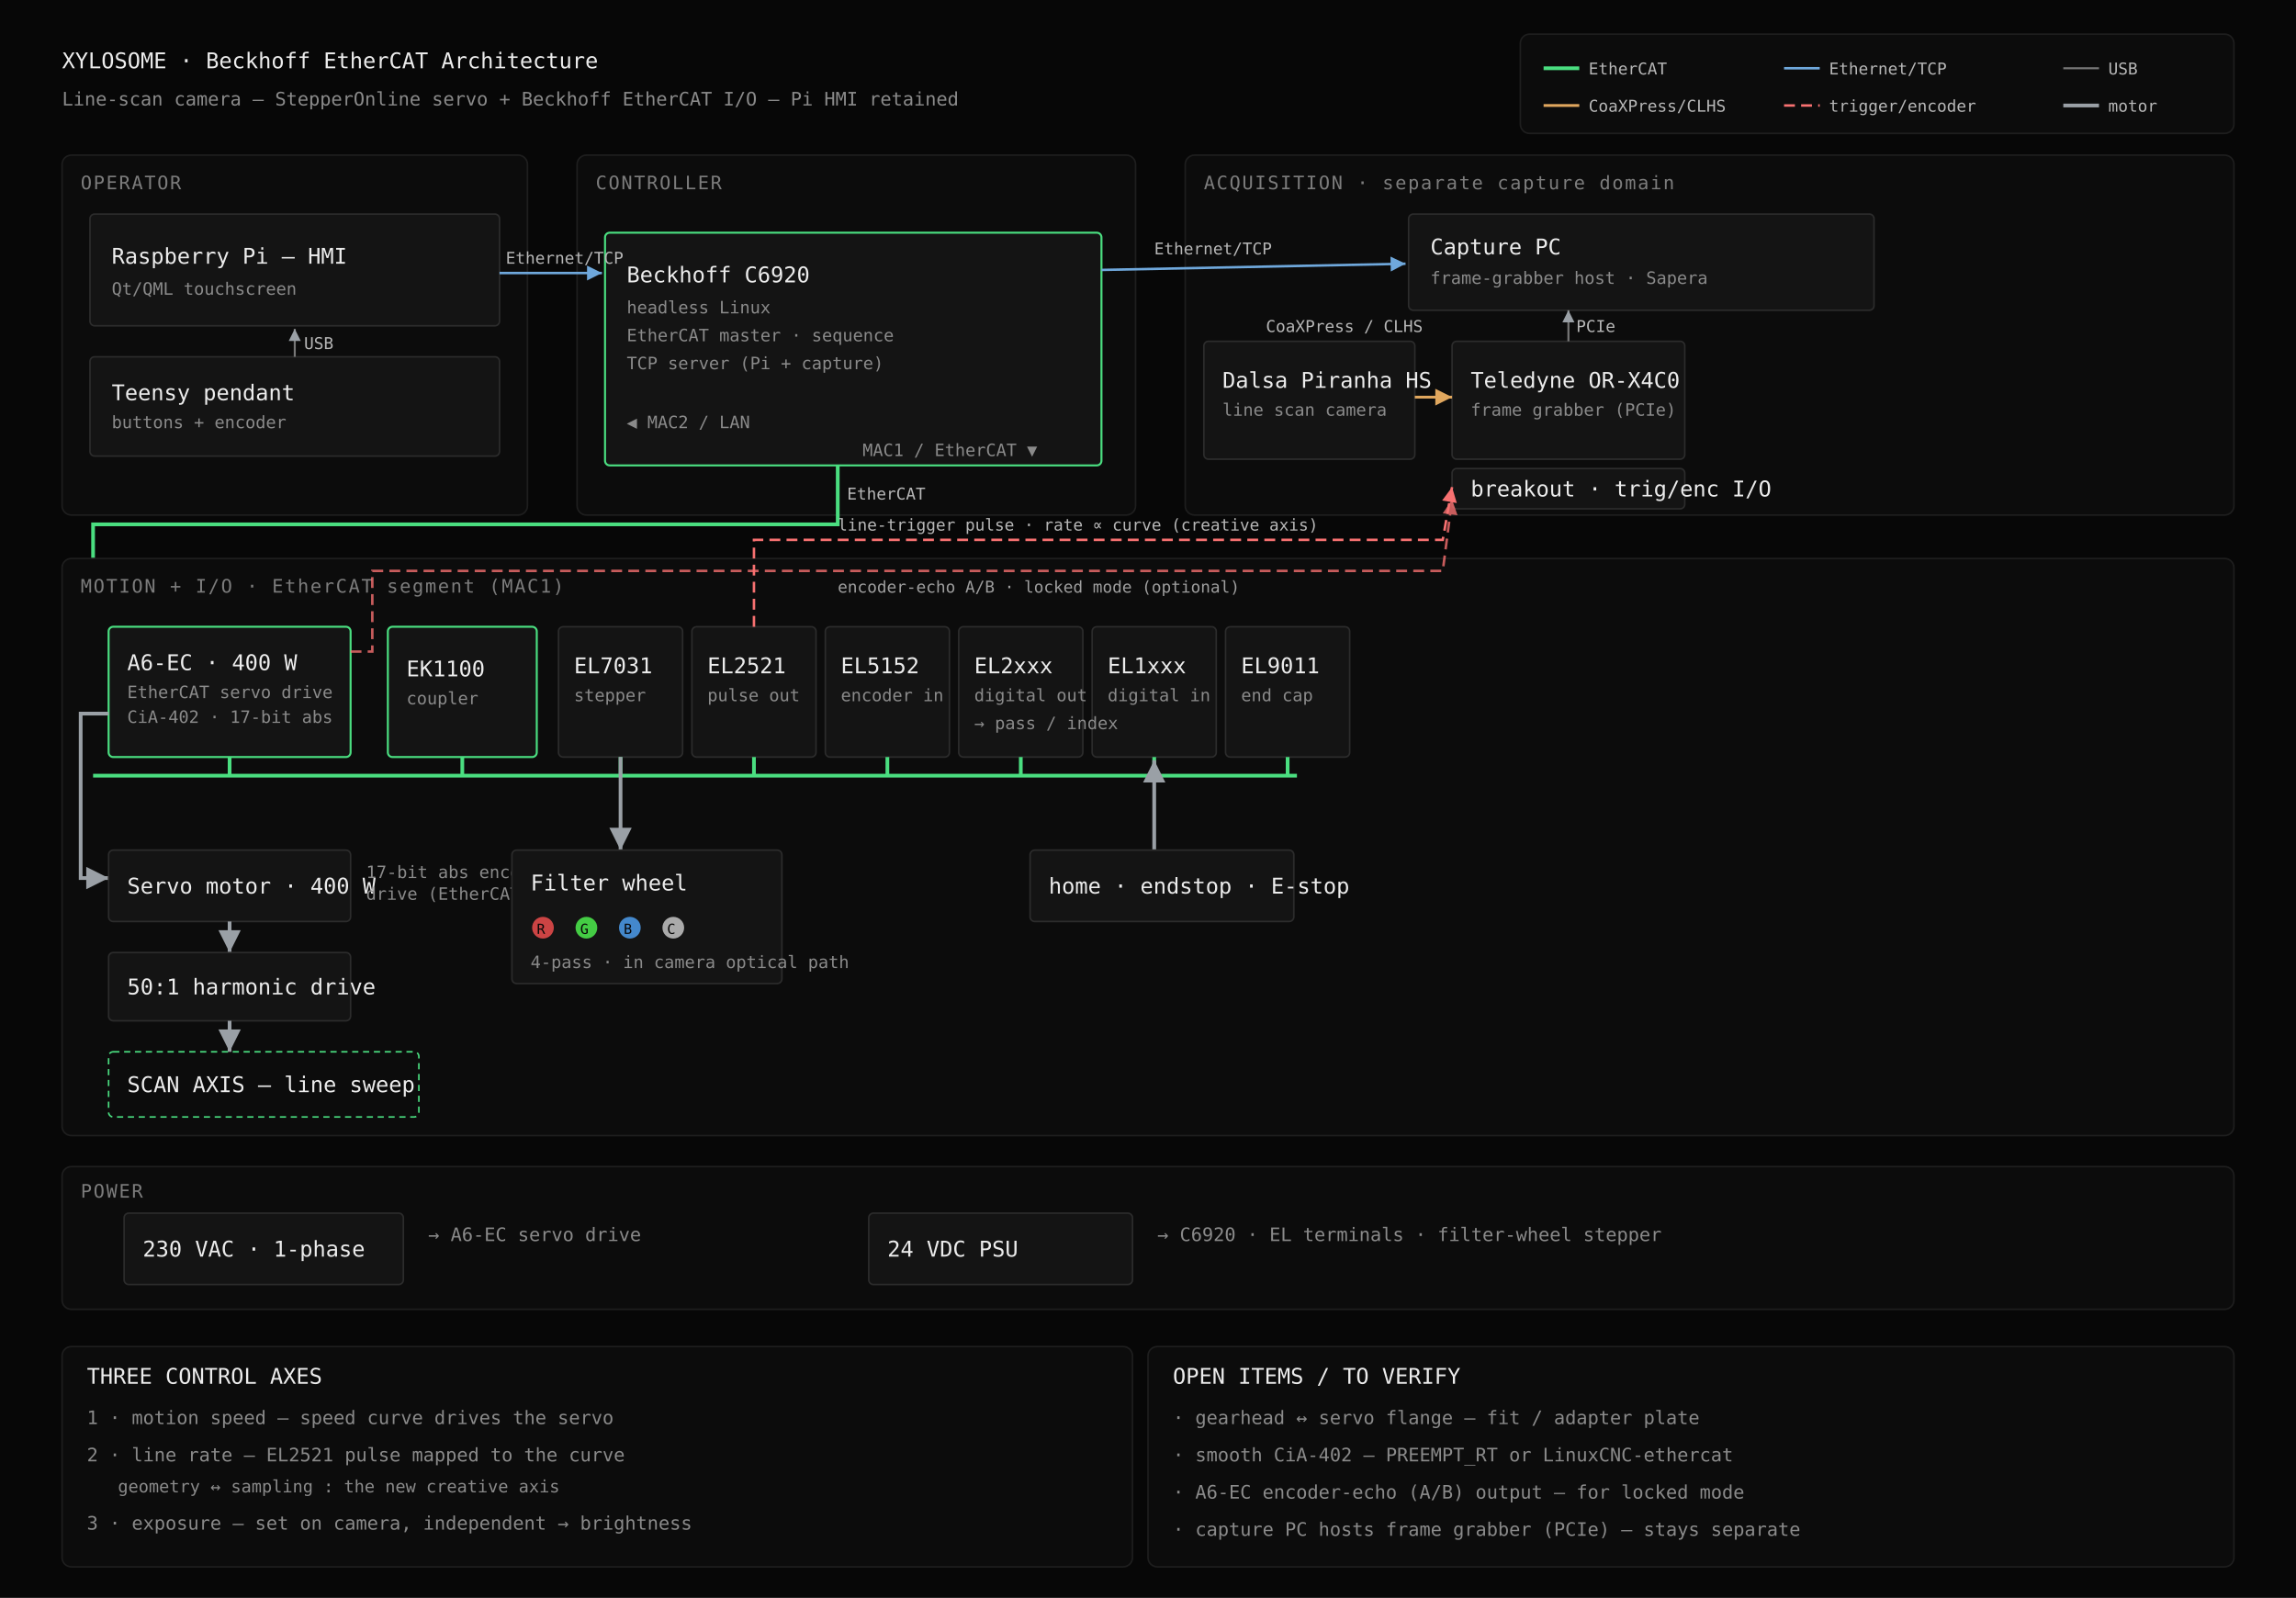
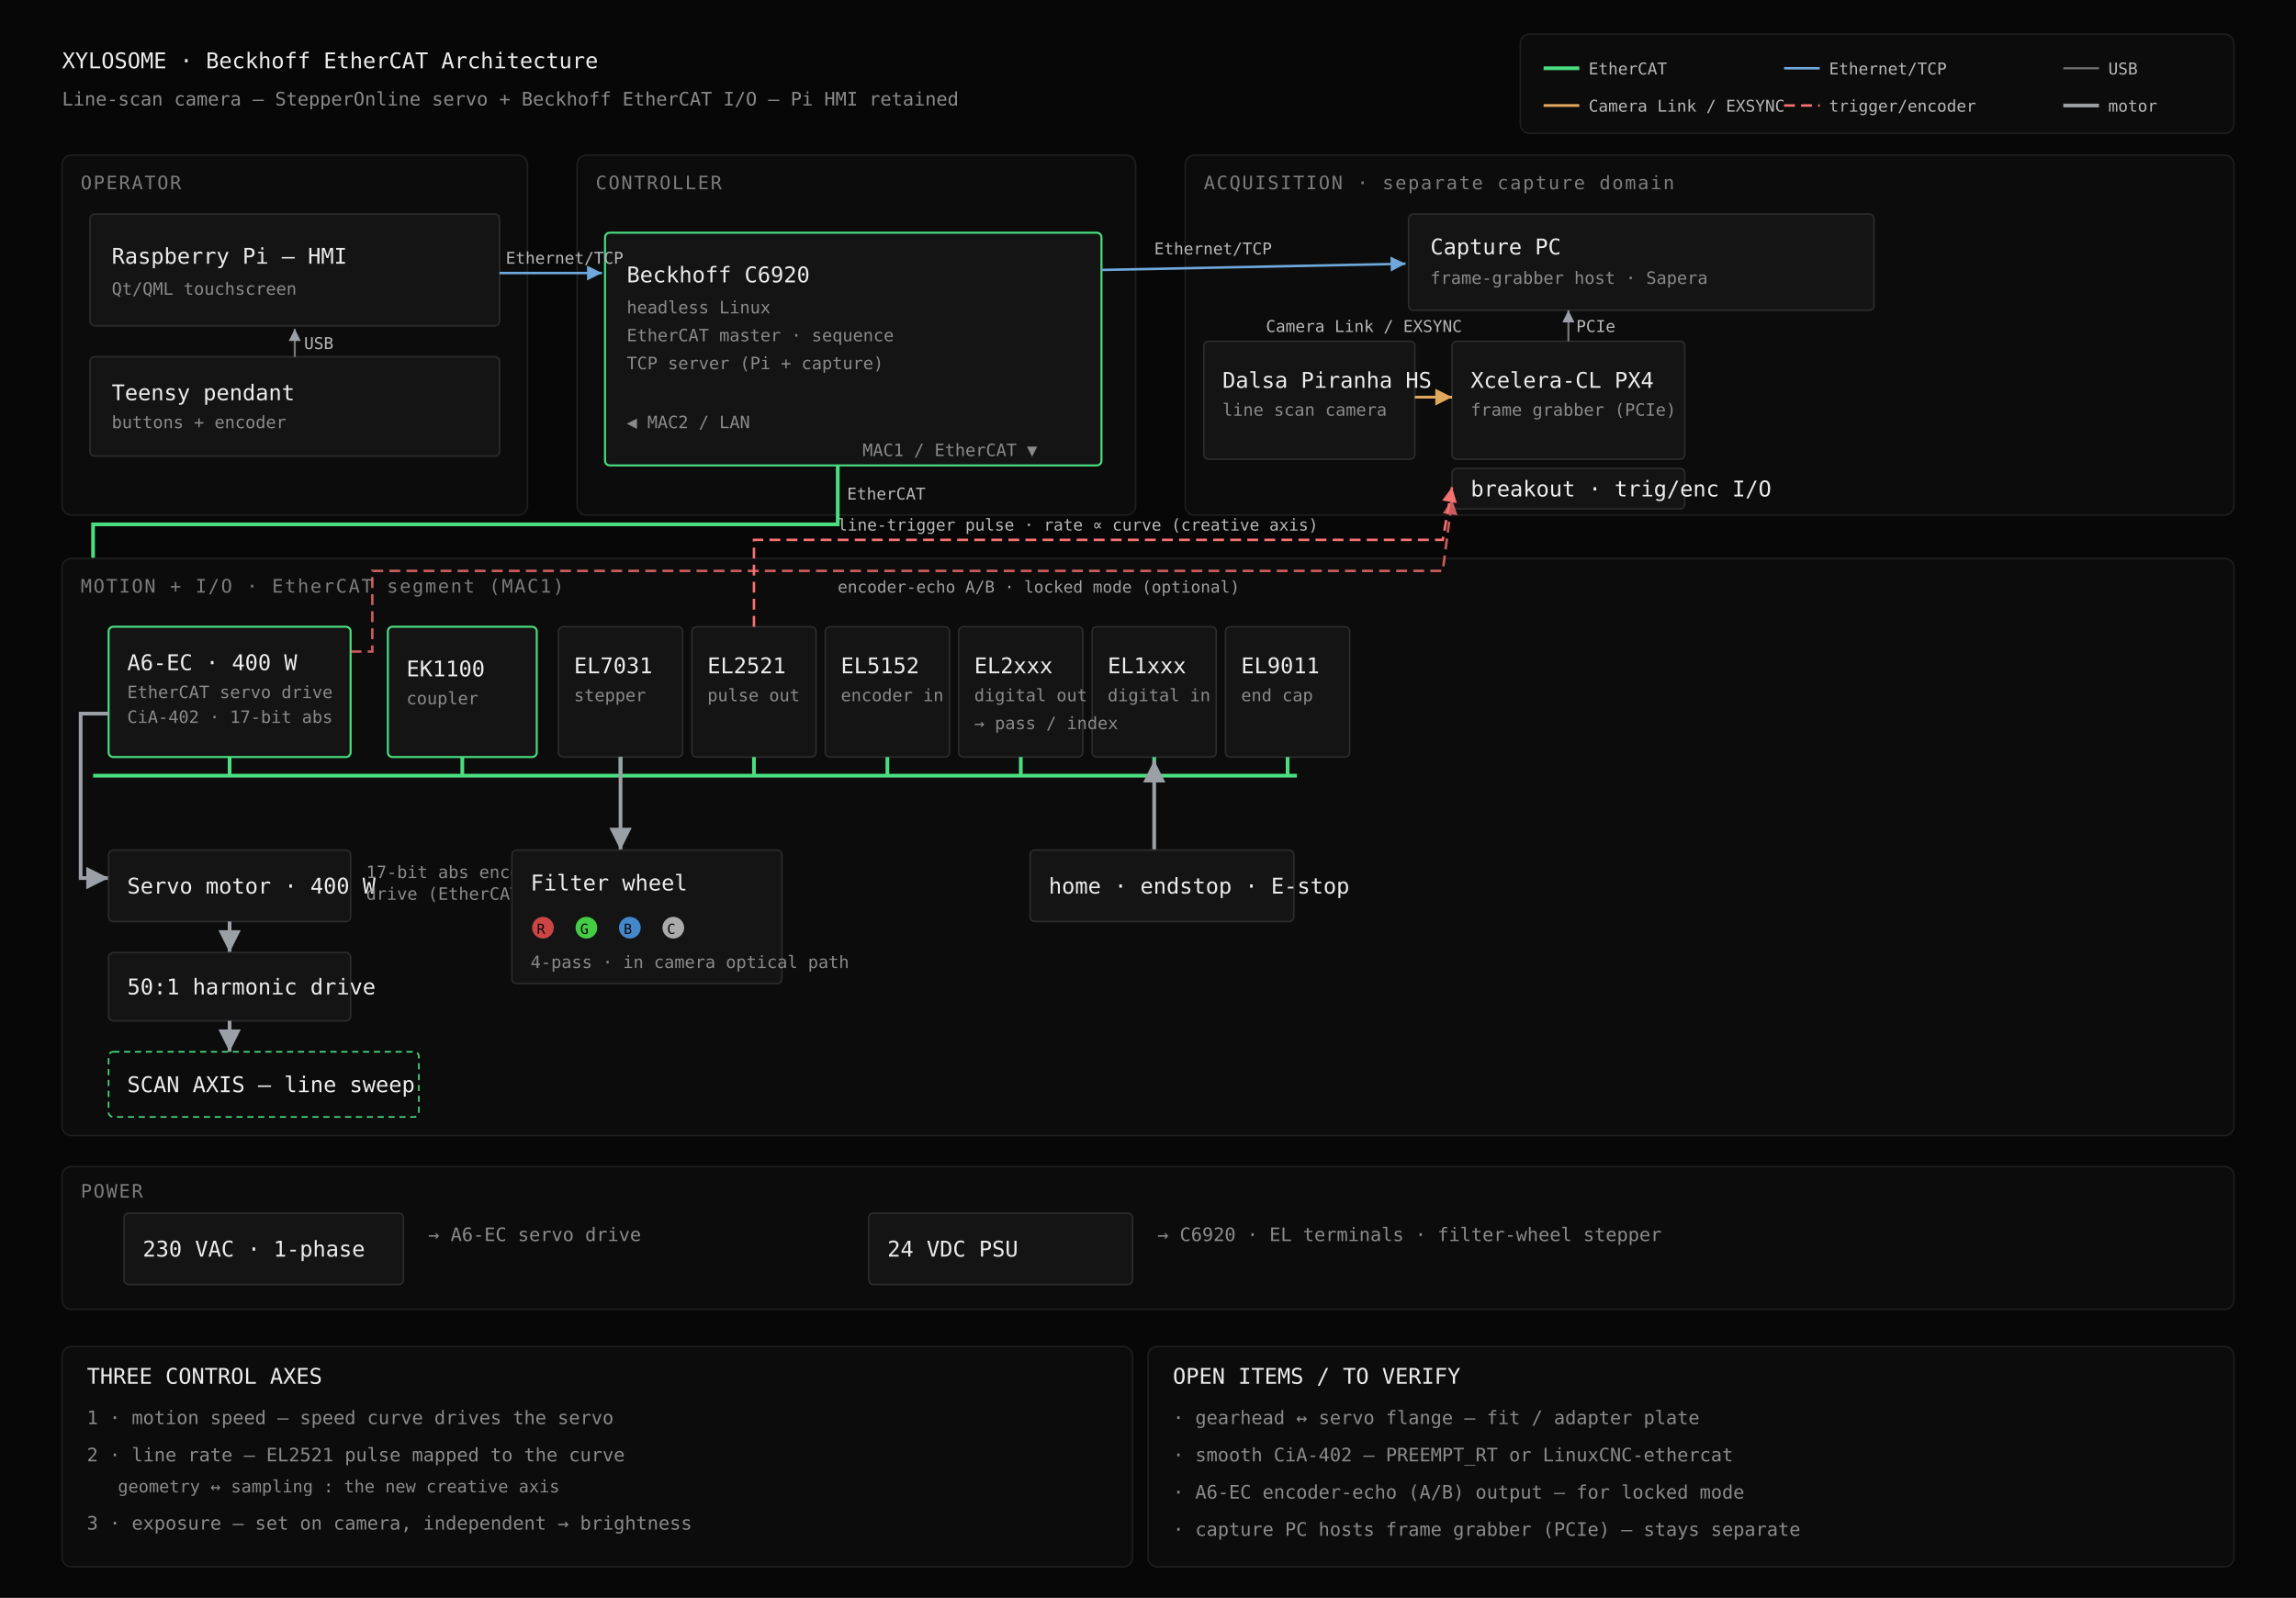
<svg xmlns="http://www.w3.org/2000/svg" viewBox="0 0 1480 1030" width="1480" height="1030" font-family="'DejaVu Sans Mono','Courier New',monospace">
  <defs>
    <marker id="aR" markerWidth="9" markerHeight="9" refX="6" refY="3" orient="auto">
      <path d="M0,0 L6,3 L0,6 Z" fill="#F87171" />
    </marker>
    <marker id="aG" markerWidth="9" markerHeight="9" refX="6" refY="3" orient="auto">
      <path d="M0,0 L6,3 L0,6 Z" fill="#4ADE80" />
    </marker>
    <marker id="aB" markerWidth="9" markerHeight="9" refX="6" refY="3" orient="auto">
      <path d="M0,0 L6,3 L0,6 Z" fill="#6FA8DC" />
    </marker>
    <marker id="aGr" markerWidth="9" markerHeight="9" refX="6" refY="3" orient="auto">
      <path d="M0,0 L6,3 L0,6 Z" fill="#9AA0A6" />
    </marker>
    <marker id="aA" markerWidth="9" markerHeight="9" refX="6" refY="3" orient="auto">
      <path d="M0,0 L6,3 L0,6 Z" fill="#E0A75E" />
    </marker>
    <style>
text{font-family:'DejaVu Sans Mono','Courier New',monospace}
.t{fill:#ECECEC;font-size:14px}.s{fill:#8A8A8A;font-size:11px}.sm{fill:#8A8A8A;font-size:12px}
.zl{fill:#7C7C7C;font-size:12px;letter-spacing:1px}.lab{fill:#B7B7B7;font-size:10.5px}
.panel{fill:#0C0C0C;stroke:#1E1E1E;stroke-width:1}
.box{fill:#141414;stroke:#2C2C2C;stroke-width:1}.bA{fill:#141414;stroke:#4ADE80;stroke-width:1.3}
.eecat{stroke:#4ADE80;stroke-width:2.4;fill:none}.elan{stroke:#6FA8DC;stroke-width:1.6;fill:none}
.eusb{stroke:#777;stroke-width:1.3;fill:none}.ecam{stroke:#E0A75E;stroke-width:1.8;fill:none}
.esig{stroke:#F87171;stroke-width:1.6;fill:none;stroke-dasharray:7 4}.emech{stroke:#9AA0A6;stroke-width:2.4;fill:none}
</style>
  </defs>
  <rect x="0" y="0" width="1480" height="1030" fill="#070707" />
  <text x="40" y="44" class="t" font-size="22" fill="#4ADE80">XYLOSOME · Beckhoff EtherCAT Architecture</text>
  <text x="40" y="68" class="sm" fill="#888">Line-scan camera — StepperOnline servo + Beckhoff EtherCAT I/O — Pi HMI retained</text>
  <rect x="980" y="22" width="460" height="64" class="panel" rx="6" />
  <line x1="995" y1="44" x2="1018" y2="44" class="eecat" />
  <text x="1024" y="48" class="lab">EtherCAT</text>
  <line x1="1150" y1="44" x2="1173" y2="44" class="elan" />
  <text x="1179" y="48" class="lab">Ethernet/TCP</text>
  <line x1="1330" y1="44" x2="1353" y2="44" class="eusb" />
  <text x="1359" y="48" class="lab">USB</text>
  <line x1="995" y1="68" x2="1018" y2="68" class="ecam" />
-   <text x="1024" y="72" class="lab">CoaXPress/CLHS</text>
+   <text x="1024" y="72" class="lab">Camera Link / EXSYNC</text>
  <line x1="1150" y1="68" x2="1173" y2="68" class="esig" />
  <text x="1179" y="72" class="lab">trigger/encoder</text>
  <line x1="1330" y1="68" x2="1353" y2="68" class="emech" />
  <text x="1359" y="72" class="lab">motor</text>
  <rect x="40" y="100" width="300" height="232" class="panel" rx="6" />
  <text x="52" y="122" class="zl">OPERATOR</text>
  <rect x="372" y="100" width="360" height="232" class="panel" rx="6" />
  <text x="384" y="122" class="zl">CONTROLLER</text>
  <rect x="764" y="100" width="676" height="232" class="panel" rx="6" />
  <text x="776" y="122" class="zl">ACQUISITION · separate capture domain</text>
  <rect x="58" y="138" width="264" height="72" class="box" rx="3" />
  <text x="72" y="170" class="t">Raspberry Pi — HMI</text>
  <text x="72" y="190" class="s">Qt/QML touchscreen</text>
  <rect x="58" y="230" width="264" height="64" class="box" rx="3" />
  <text x="72" y="258" class="t">Teensy pendant</text>
  <text x="72" y="276" class="s">buttons + encoder</text>
  <line x1="190" y1="230" x2="190" y2="212" class="eusb" marker-end="url(#aGr)" />
  <text x="196" y="225" class="lab">USB</text>
  <rect x="390" y="150" width="320" height="150" class="bA" rx="3" />
  <text x="404" y="182" class="t">Beckhoff C6920</text>
  <text x="404" y="202" class="s">headless Linux</text>
  <text x="404" y="220" class="s">EtherCAT master · sequence</text>
  <text x="404" y="238" class="s">TCP server (Pi + capture)</text>
  <text x="404" y="276" class="s" fill="#6FA8DC">◀ MAC2 / LAN</text>
  <text x="556" y="294" class="s" fill="#4ADE80">MAC1 / EtherCAT ▼</text>
  <rect x="908" y="138" width="300" height="62" class="box" rx="3" />
  <text x="922" y="164" class="t">Capture PC</text>
  <text x="922" y="183" class="s">frame-grabber host · Sapera</text>
  <rect x="776" y="220" width="136" height="76" class="box" rx="3" />
  <text x="788" y="250" class="t" font-size="13">Dalsa Piranha HS</text>
  <text x="788" y="268" class="s">line scan camera</text>
  <rect x="936" y="220" width="150" height="76" class="box" rx="3" />
-   <text x="948" y="250" class="t" font-size="13">Teledyne OR-X4C0</text>
+   <text x="948" y="250" class="t" font-size="13">Xcelera-CL PX4</text>
  <text x="948" y="268" class="s">frame grabber (PCIe)</text>
  <rect x="936" y="302" width="150" height="26" class="box" rx="3" />
  <text x="948" y="320" class="t" font-size="12">breakout · trig/enc I/O</text>
-   <text x="816" y="214" class="lab" fill="#E0A75E">CoaXPress / CLHS</text>
+   <text x="816" y="214" class="lab" fill="#E0A75E">Camera Link / EXSYNC</text>
  <line x1="912" y1="256" x2="936" y2="256" class="ecam" marker-end="url(#aA)" />
  <line x1="1011" y1="220" x2="1011" y2="200" class="eusb" marker-end="url(#aGr)" />
  <text x="1016" y="214" class="lab">PCIe</text>
  <line x1="322" y1="176" x2="388" y2="176" class="elan" marker-end="url(#aB)" />
  <text x="326" y="170" class="lab">Ethernet/TCP</text>
  <line x1="710" y1="174" x2="906" y2="170" class="elan" marker-end="url(#aB)" />
  <text x="744" y="164" class="lab">Ethernet/TCP</text>
  <path d="M540,300 L540,338 L60,338 L60,500" class="eecat" />
  <text x="546" y="322" class="lab" fill="#4ADE80">EtherCAT</text>
  <rect x="40" y="360" width="1400" height="372" class="panel" rx="6" />
  <text x="52" y="382" class="zl">MOTION + I/O · EtherCAT segment (MAC1)</text>
  <line x1="60" y1="500" x2="836" y2="500" class="eecat" />
  <rect x="70" y="404" width="156" height="84" class="bA" rx="3" />
  <text x="82" y="432" class="t" font-size="13">A6-EC · 400 W</text>
  <text x="82" y="450" class="s">EtherCAT servo drive</text>
  <text x="82" y="466" class="s">CiA-402 · 17-bit abs</text>
  <line x1="148" y1="488" x2="148" y2="500" class="eecat" />
  <rect x="250" y="404" width="96" height="84" class="bA" rx="3" />
  <text x="262" y="436" class="t" font-size="13">EK1100</text>
  <text x="262" y="454" class="s">coupler</text>
  <line x1="298" y1="488" x2="298" y2="500" class="eecat" />
  <rect x="360" y="404" width="80" height="84" class="box" rx="3" />
  <text x="370" y="434" class="t" font-size="13">EL7031</text>
  <text x="370" y="452" class="s" font-size="10">stepper</text>
  <line x1="400" y1="488" x2="400" y2="500" class="eecat" />
  <rect x="446" y="404" width="80" height="84" class="box" rx="3" />
  <text x="456" y="434" class="t" font-size="13">EL2521</text>
  <text x="456" y="452" class="s" font-size="10">pulse out</text>
  <line x1="486" y1="488" x2="486" y2="500" class="eecat" />
  <rect x="532" y="404" width="80" height="84" class="box" rx="3" />
  <text x="542" y="434" class="t" font-size="13">EL5152</text>
  <text x="542" y="452" class="s" font-size="10">encoder in</text>
  <line x1="572" y1="488" x2="572" y2="500" class="eecat" />
  <rect x="618" y="404" width="80" height="84" class="box" rx="3" />
  <text x="628" y="434" class="t" font-size="13">EL2xxx</text>
  <text x="628" y="452" class="s" font-size="10">digital out</text>
  <line x1="658" y1="488" x2="658" y2="500" class="eecat" />
  <rect x="704" y="404" width="80" height="84" class="box" rx="3" />
  <text x="714" y="434" class="t" font-size="13">EL1xxx</text>
  <text x="714" y="452" class="s" font-size="10">digital in</text>
  <line x1="744" y1="488" x2="744" y2="500" class="eecat" />
  <rect x="790" y="404" width="80" height="84" class="box" rx="3" />
  <text x="800" y="434" class="t" font-size="13">EL9011</text>
  <text x="800" y="452" class="s" font-size="10">end cap</text>
  <line x1="830" y1="488" x2="830" y2="500" class="eecat" />
  <path d="M70,460 L52,460 L52,566 L70,566" class="emech" marker-end="url(#aGr)" />
  <rect x="70" y="548" width="156" height="46" class="box" rx="3" />
  <text x="82" y="576" class="t" font-size="13">Servo motor · 400 W</text>
  <line x1="148" y1="594" x2="148" y2="614" class="emech" marker-end="url(#aGr)" />
  <rect x="70" y="614" width="156" height="44" class="box" rx="3" />
  <text x="82" y="641" class="t" font-size="13">50:1 harmonic drive</text>
  <line x1="148" y1="658" x2="148" y2="678" class="emech" marker-end="url(#aGr)" />
  <rect x="70" y="678" width="200" height="42" fill="none" stroke="#4ADE80" stroke-dasharray="4 3" rx="3" />
  <text x="82" y="704" class="t" fill="#4ADE80">SCAN AXIS — line sweep</text>
  <text x="236" y="566" class="s" font-size="10">17-bit abs encoder →</text>
  <text x="236" y="580" class="s" font-size="10">drive (EtherCAT)</text>
  <path d="M400,488 L400,548" class="emech" marker-end="url(#aGr)" />
  <rect x="330" y="548" width="174" height="86" class="box" rx="3" />
  <text x="342" y="574" class="t" font-size="13">Filter wheel</text>
  <circle cx="350" cy="598" r="7" fill="#CC4444" />
  <text x="346" y="602" font-size="9" fill="#070707">R</text>
  <circle cx="378" cy="598" r="7" fill="#44CC44" />
  <text x="374" y="602" font-size="9" fill="#070707">G</text>
  <circle cx="406" cy="598" r="7" fill="#4488CC" />
  <text x="402" y="602" font-size="9" fill="#070707">B</text>
  <circle cx="434" cy="598" r="7" fill="#AAAAAA" />
  <text x="430" y="602" font-size="9" fill="#070707">C</text>
  <text x="342" y="624" class="s" font-size="10">4-pass · in camera optical path</text>
  <path d="M744,548 L744,490" class="emech" marker-end="url(#aGr)" />
  <rect x="664" y="548" width="170" height="46" class="box" rx="3" />
  <text x="676" y="576" class="t" font-size="12">home · endstop · E-stop</text>
  <path d="M486,404 L486,348 L930,348 L936,314" class="esig" marker-end="url(#aR)" />
  <text x="540" y="342" class="lab" fill="#F87171">line-trigger pulse · rate ∝ curve  (creative axis)</text>
  <path d="M226,420 L240,420 L240,368 L930,368 L936,322" class="esig" marker-end="url(#aR)" opacity="0.8" />
  <text x="540" y="382" class="lab" fill="#F87171" opacity="0.85">encoder-echo A/B · locked mode (optional)</text>
  <text x="628" y="470" class="s" font-size="10">→ pass / index</text>
  <rect x="40" y="752" width="1400" height="92" class="panel" rx="6" />
  <text x="52" y="772" class="zl">POWER</text>
  <rect x="80" y="782" width="180" height="46" class="box" rx="3" />
  <text x="92" y="810" class="t" font-size="13">230 VAC · 1-phase</text>
  <text x="276" y="800" class="sm">→ A6-EC servo drive</text>
  <rect x="560" y="782" width="170" height="46" class="box" rx="3" />
  <text x="572" y="810" class="t" font-size="13">24 VDC PSU</text>
  <text x="746" y="800" class="sm">→ C6920 · EL terminals · filter-wheel stepper</text>
  <rect x="40" y="868" width="690" height="142" class="panel" rx="6" />
  <text x="56" y="892" class="t" fill="#4ADE80">THREE CONTROL AXES</text>
  <text x="56" y="918" class="sm" fill="#ECECEC">1 · motion speed — speed curve drives the servo</text>
  <text x="56" y="942" class="sm" fill="#ECECEC">2 · line rate — EL2521 pulse mapped to the curve</text>
  <text x="76" y="962" class="s">geometry ↔ sampling : the new creative axis</text>
  <text x="56" y="986" class="sm" fill="#ECECEC">3 · exposure — set on camera, independent → brightness</text>
  <rect x="740" y="868" width="700" height="142" class="panel" rx="6" />
  <text x="756" y="892" class="t" fill="#F87171">OPEN ITEMS / TO VERIFY</text>
  <text x="756" y="918" class="sm">· gearhead ↔ servo flange — fit / adapter plate</text>
  <text x="756" y="942" class="sm">· smooth CiA-402 — PREEMPT_RT or LinuxCNC-ethercat</text>
  <text x="756" y="966" class="sm">· A6-EC encoder-echo (A/B) output — for locked mode</text>
  <text x="756" y="990" class="sm">· capture PC hosts frame grabber (PCIe) — stays separate</text>
</svg>
